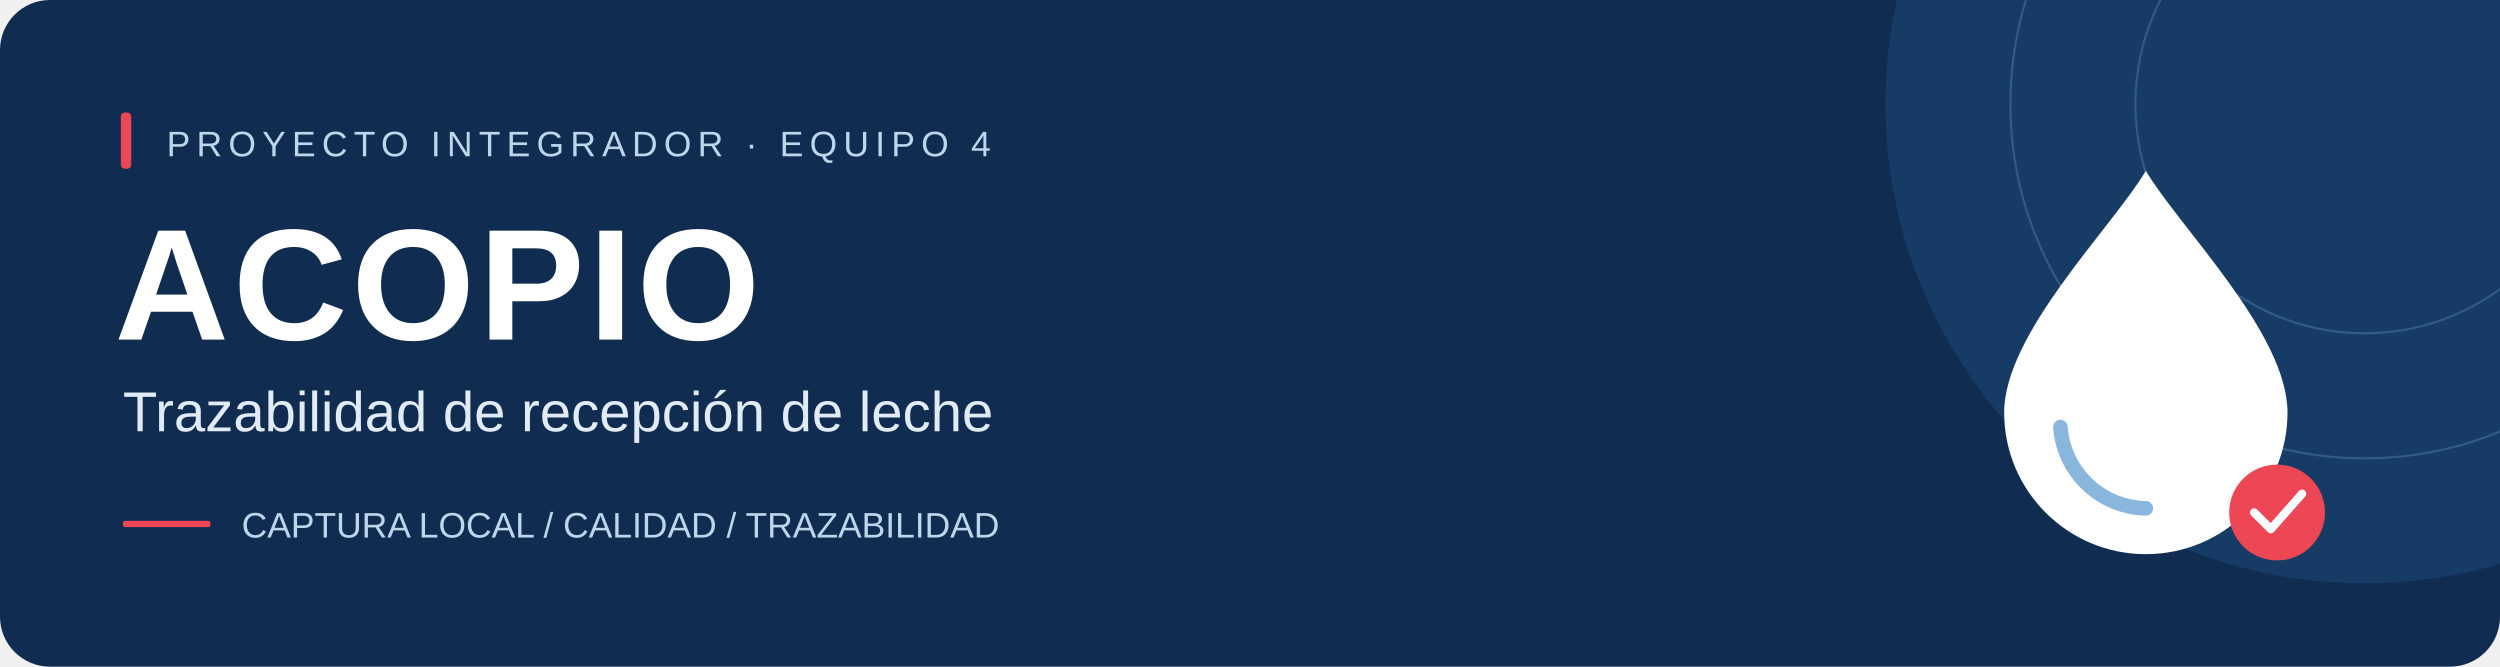
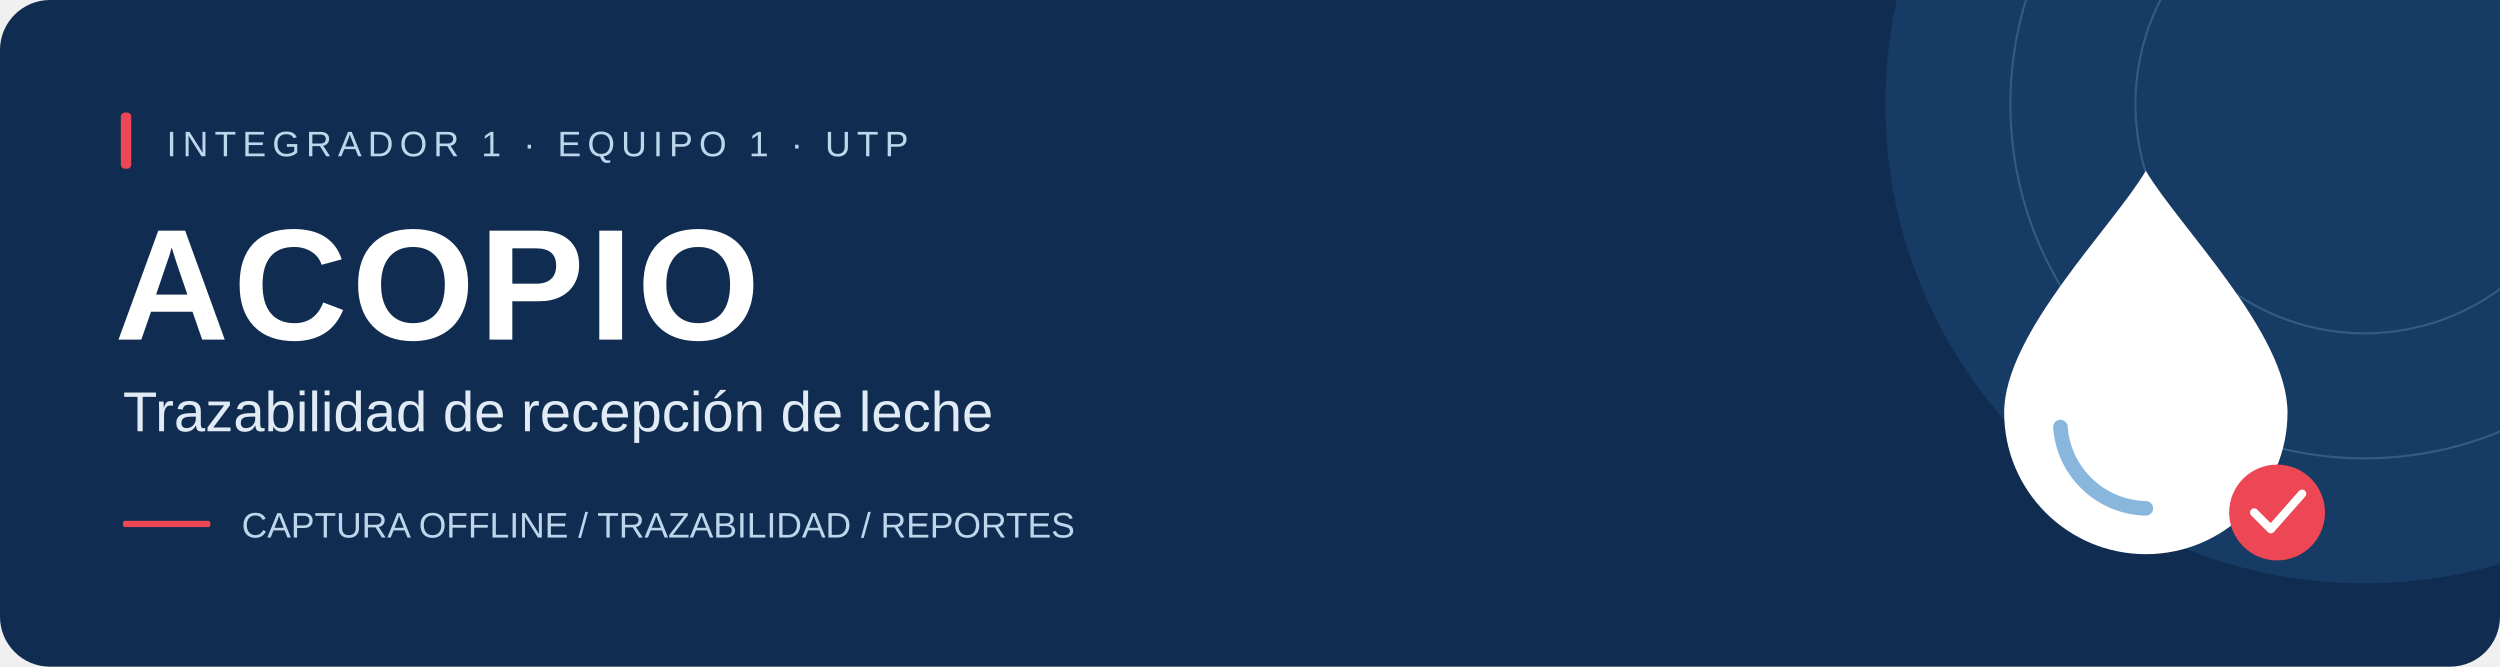
<svg xmlns="http://www.w3.org/2000/svg" width="1200" height="320" viewBox="0 0 1200 320" role="img" aria-labelledby="title desc">
  <rect width="1200" height="320" rx="24" fill="#102C50" />
  <circle cx="1135" cy="50" r="230" fill="#163B65" />
  <circle cx="1135" cy="50" r="170" fill="none" stroke="#315C84" />
  <circle cx="1135" cy="50" r="110" fill="none" stroke="#315C84" />
  <rect x="58" y="54" width="5" height="27" rx="2" fill="#ED4655" />
-   <text x="80" y="75" fill="#BDD6EB" font-family="Arial, sans-serif" font-size="17" letter-spacing="3">PROYECTO INTEGRADOR · EQUIPO 4</text>
+   <text x="80" y="75" fill="#BDD6EB" font-family="Arial, sans-serif" font-size="17" letter-spacing="3">INTEGRADOR 1 · EQUIPO 1 · UTP</text>
  <text x="55" y="163" fill="#FFF" font-family="Arial, sans-serif" font-size="76" font-weight="700" letter-spacing="2">ACOPIO</text>
  <text x="59" y="207" fill="#E0EBF5" font-family="Arial, sans-serif" font-size="27">Trazabilidad de recepción de leche</text>
  <rect x="59" y="250" width="42" height="3" rx="1" fill="#ED4655" />
-   <text x="116" y="258" fill="#BDD6EB" font-family="Arial, sans-serif" font-size="17">CAPTURA LOCAL / CALIDAD / TRAZABILIDAD</text>
+   <text x="116" y="258" fill="#BDD6EB" font-family="Arial, sans-serif" font-size="17">CAPTURA OFFLINE / TRAZABILIDAD / REPORTES</text>
  <path d="M1030 82 C1014 109 962 160 962 198 A68 68 0 0 0 1098 198 C1098 160 1046 109 1030 82 Z" fill="#FFF" />
  <path d="M989 205 A42 42 0 0 0 1030 244" fill="none" stroke="#88B6DC" stroke-width="7" stroke-linecap="round" />
  <circle cx="1093" cy="246" r="23" fill="#ED4655" />
  <path d="m1082 246 8 8 15-17" fill="none" stroke="#FFF" stroke-width="4" stroke-linecap="round" stroke-linejoin="round" />
</svg>
